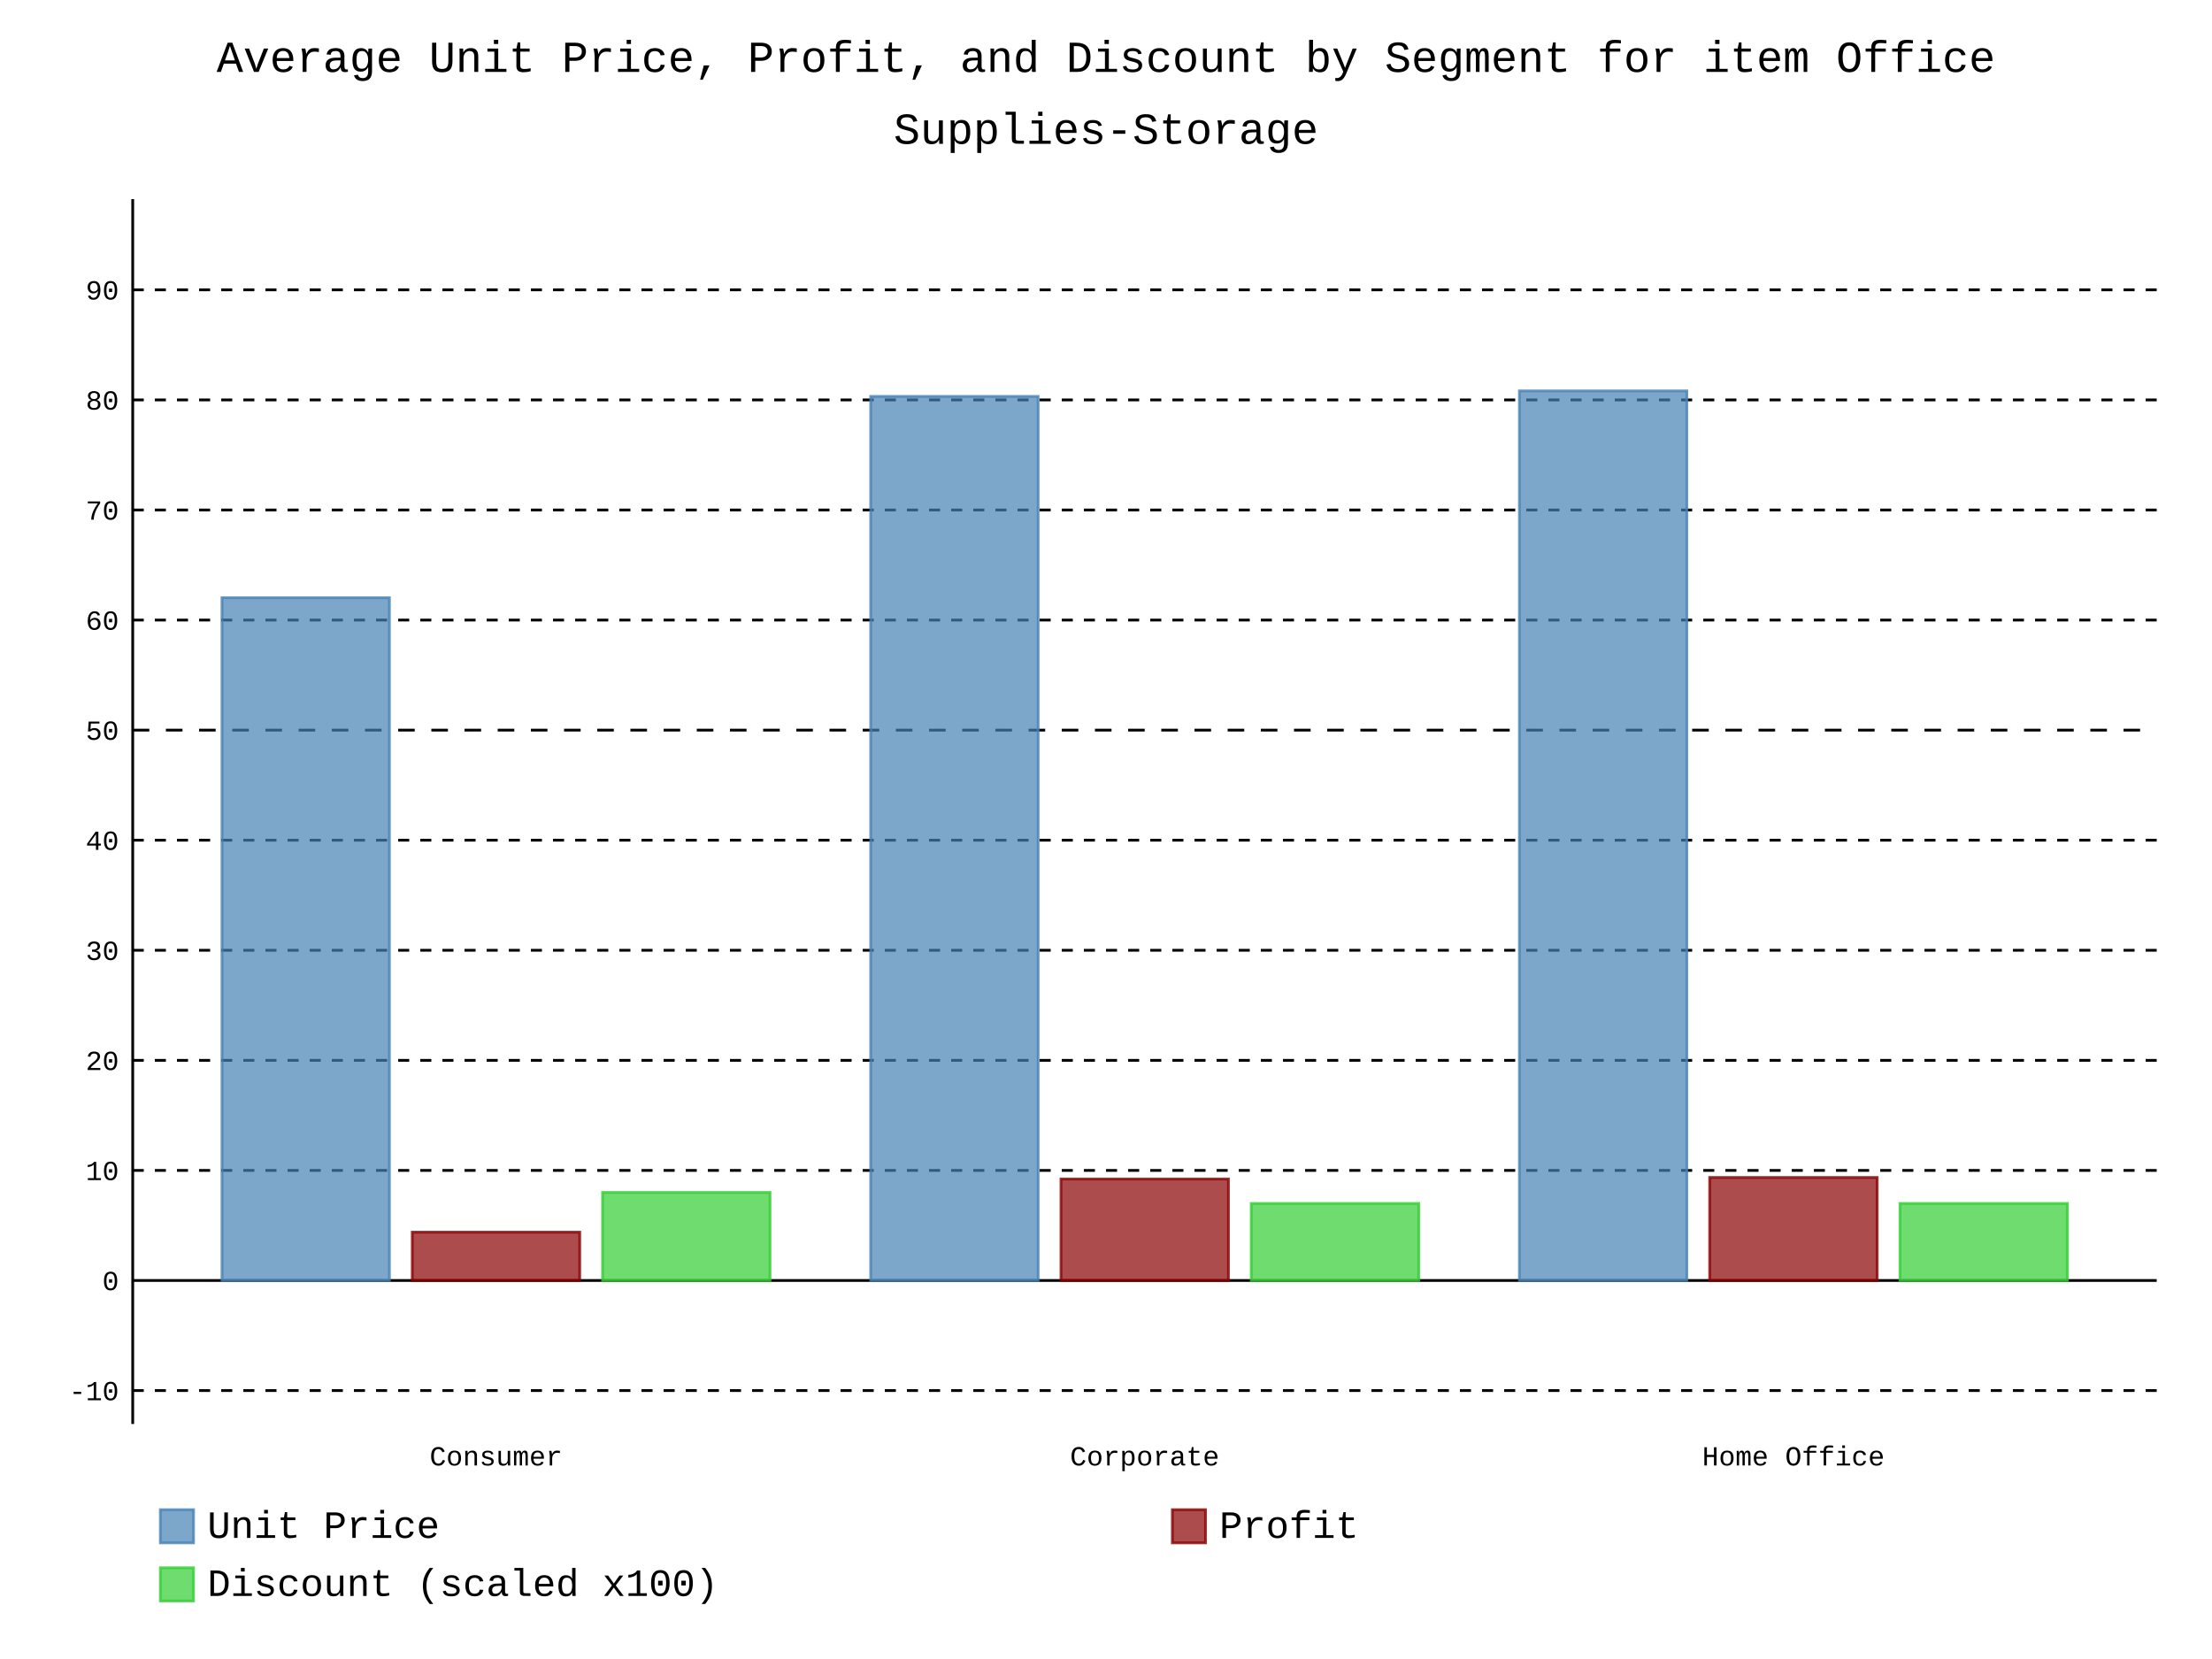
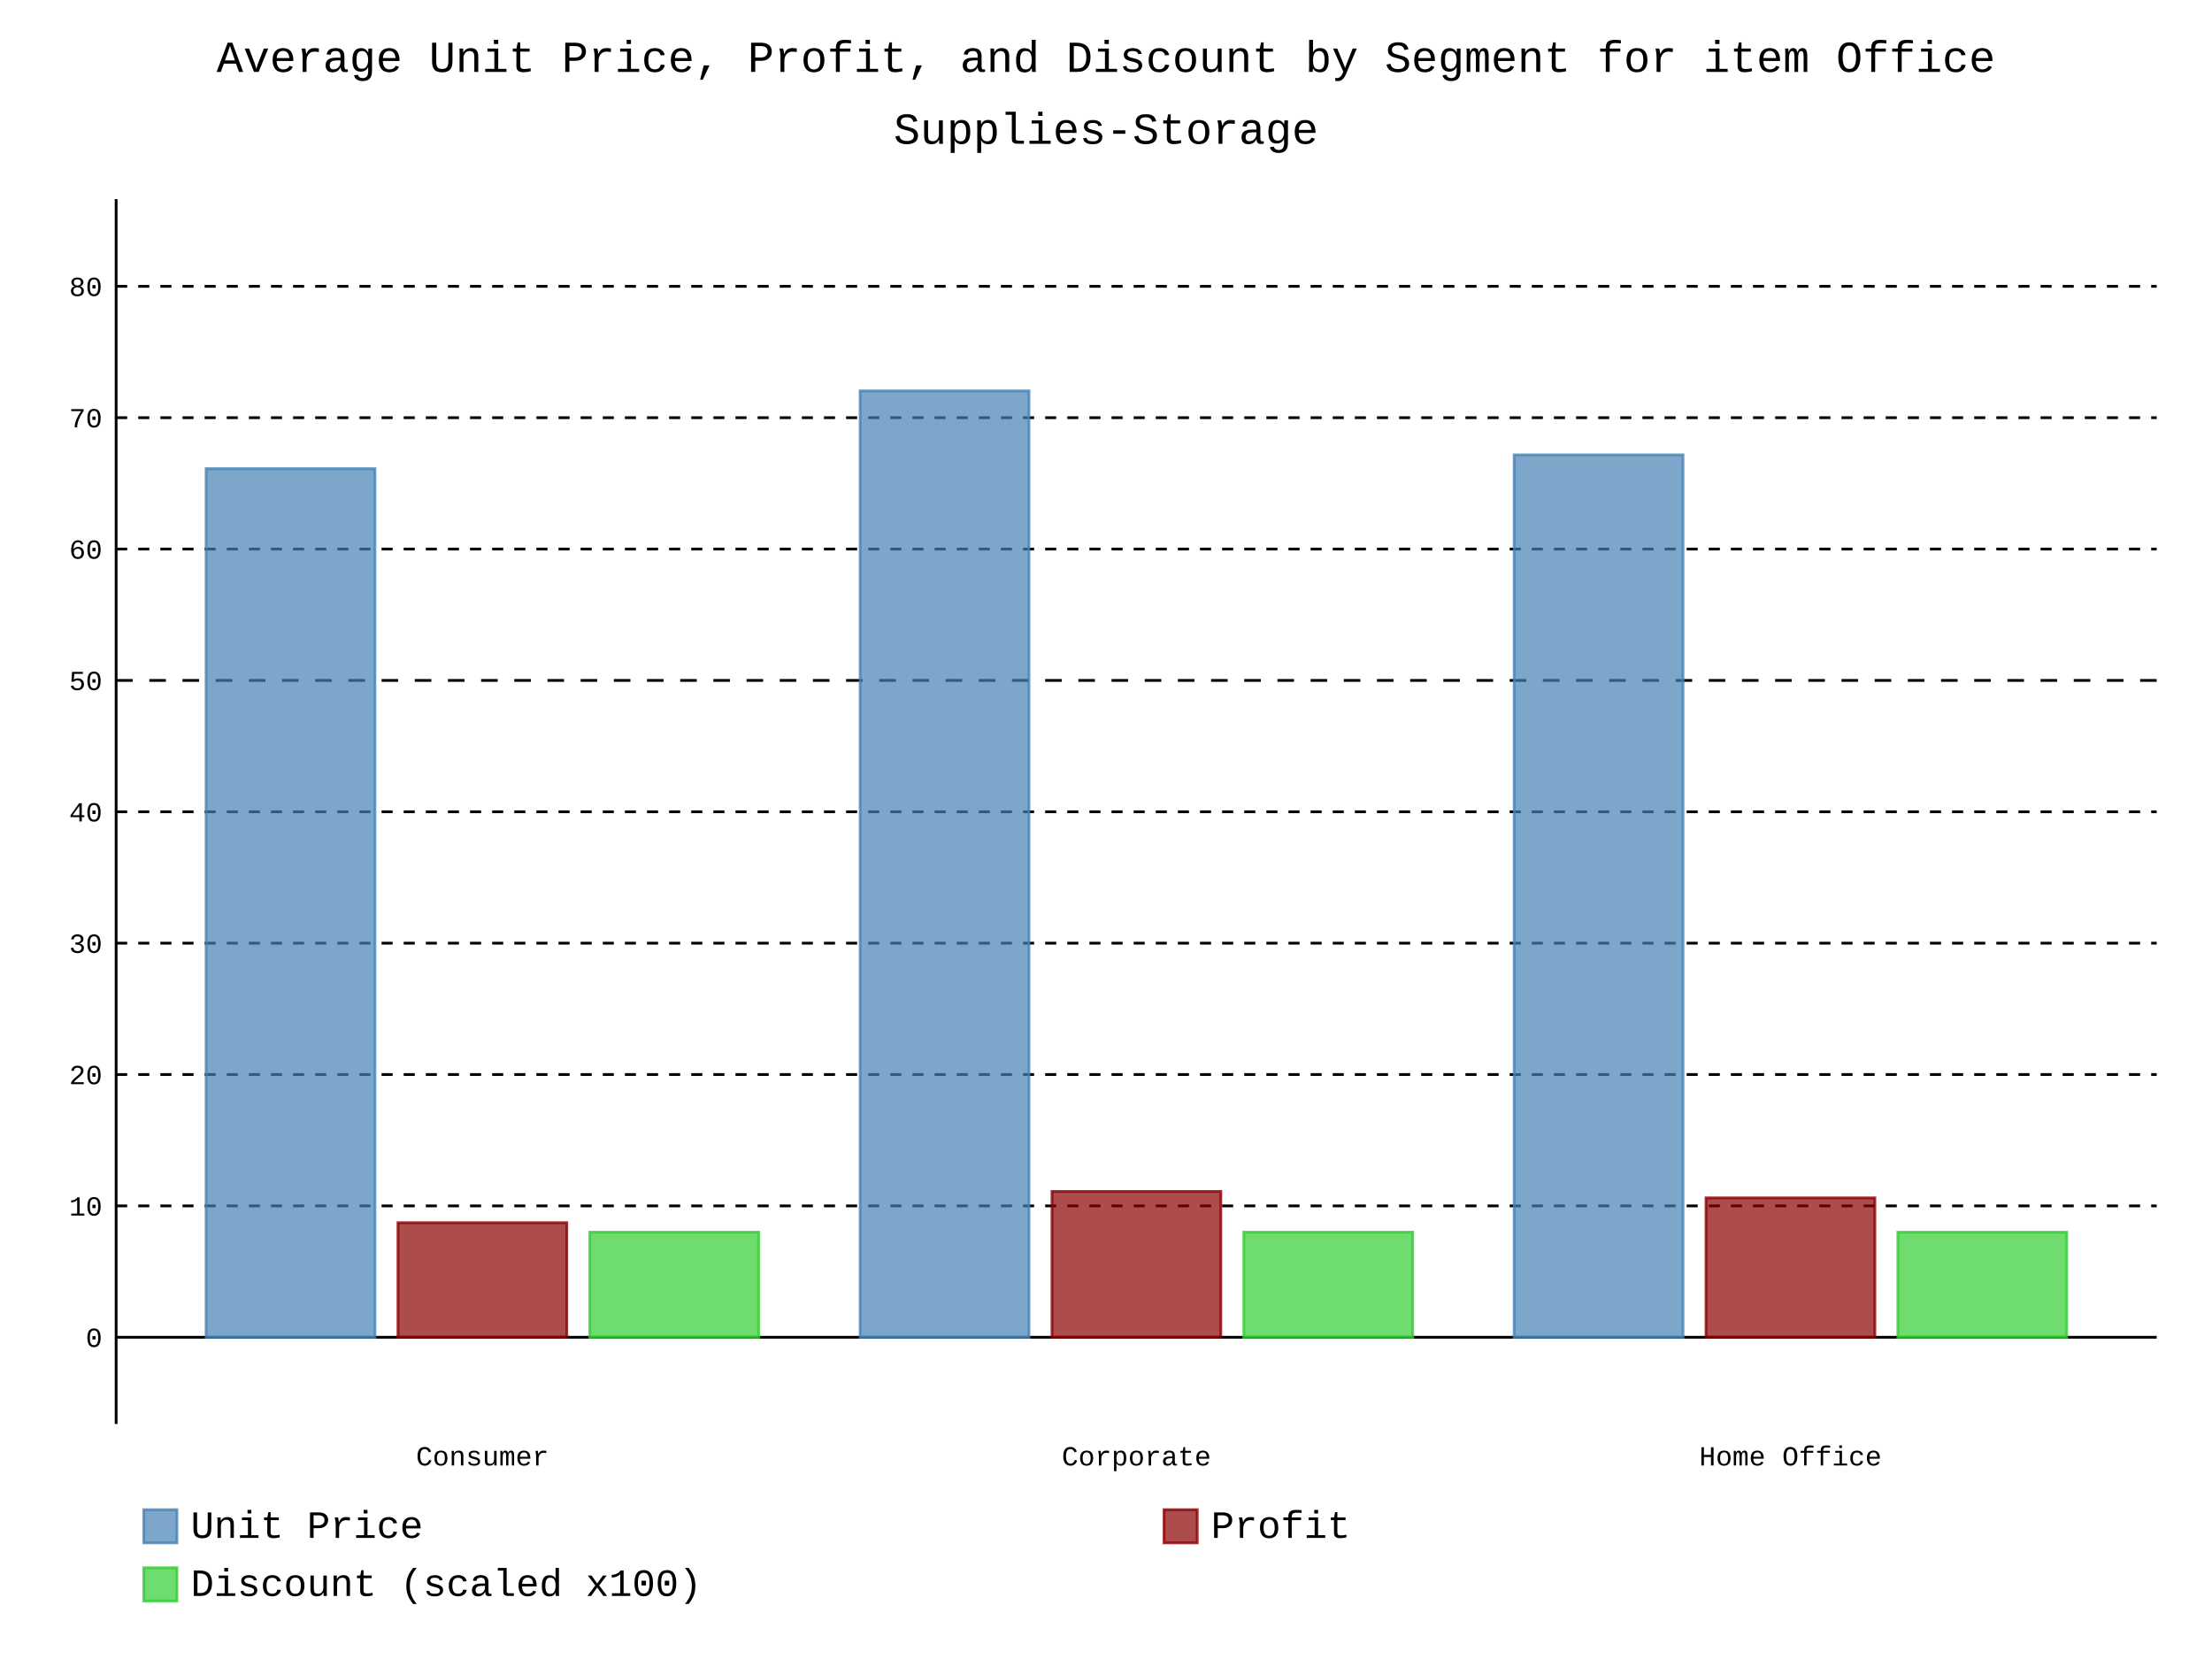
- <svg xmlns="http://www.w3.org/2000/svg" id="chart-6ede3eb4-b163-4a30-bda4-2461e1fb3976" class="pygal-chart" viewBox="0 0 800 600">
+ <svg xmlns="http://www.w3.org/2000/svg" id="chart-a74c23d2-c8e2-4f33-a0f3-f2fd6027584f" class="pygal-chart" viewBox="0 0 800 600">
  <defs>
-     <style type="text/css">#chart-6ede3eb4-b163-4a30-bda4-2461e1fb3976{-webkit-user-select:none;-webkit-font-smoothing:antialiased;font-family:Consolas,"Liberation Mono",Menlo,Courier,monospace}#chart-6ede3eb4-b163-4a30-bda4-2461e1fb3976 .title{font-family:Consolas,"Liberation Mono",Menlo,Courier,monospace;font-size:16px}#chart-6ede3eb4-b163-4a30-bda4-2461e1fb3976 .legends .legend text{font-family:Consolas,"Liberation Mono",Menlo,Courier,monospace;font-size:14px}#chart-6ede3eb4-b163-4a30-bda4-2461e1fb3976 .axis text{font-family:Consolas,"Liberation Mono",Menlo,Courier,monospace;font-size:10px}#chart-6ede3eb4-b163-4a30-bda4-2461e1fb3976 .axis text.major{font-family:Consolas,"Liberation Mono",Menlo,Courier,monospace;font-size:10px}#chart-6ede3eb4-b163-4a30-bda4-2461e1fb3976 .text-overlay text.value{font-family:Consolas,"Liberation Mono",Menlo,Courier,monospace;font-size:16px}#chart-6ede3eb4-b163-4a30-bda4-2461e1fb3976 .text-overlay text.label{font-family:Consolas,"Liberation Mono",Menlo,Courier,monospace;font-size:10px}#chart-6ede3eb4-b163-4a30-bda4-2461e1fb3976 .tooltip{font-family:Consolas,"Liberation Mono",Menlo,Courier,monospace;font-size:14px}#chart-6ede3eb4-b163-4a30-bda4-2461e1fb3976 text.no_data{font-family:Consolas,"Liberation Mono",Menlo,Courier,monospace;font-size:64px}
- #chart-6ede3eb4-b163-4a30-bda4-2461e1fb3976{background-color:white}#chart-6ede3eb4-b163-4a30-bda4-2461e1fb3976 path,#chart-6ede3eb4-b163-4a30-bda4-2461e1fb3976 line,#chart-6ede3eb4-b163-4a30-bda4-2461e1fb3976 rect,#chart-6ede3eb4-b163-4a30-bda4-2461e1fb3976 circle{-webkit-transition:150ms;-moz-transition:150ms;transition:150ms}#chart-6ede3eb4-b163-4a30-bda4-2461e1fb3976 .graph &gt; .background{fill:white}#chart-6ede3eb4-b163-4a30-bda4-2461e1fb3976 .plot &gt; .background{fill:white}#chart-6ede3eb4-b163-4a30-bda4-2461e1fb3976 .graph{fill:black}#chart-6ede3eb4-b163-4a30-bda4-2461e1fb3976 text.no_data{fill:black}#chart-6ede3eb4-b163-4a30-bda4-2461e1fb3976 .title{fill:black}#chart-6ede3eb4-b163-4a30-bda4-2461e1fb3976 .legends .legend text{fill:black}#chart-6ede3eb4-b163-4a30-bda4-2461e1fb3976 .legends .legend:hover text{fill:black}#chart-6ede3eb4-b163-4a30-bda4-2461e1fb3976 .axis .line{stroke:black}#chart-6ede3eb4-b163-4a30-bda4-2461e1fb3976 .axis .guide.line{stroke:#630C0D}#chart-6ede3eb4-b163-4a30-bda4-2461e1fb3976 .axis .major.line{stroke:black}#chart-6ede3eb4-b163-4a30-bda4-2461e1fb3976 .axis text.major{fill:black}#chart-6ede3eb4-b163-4a30-bda4-2461e1fb3976 .axis.y .guides:hover .guide.line,#chart-6ede3eb4-b163-4a30-bda4-2461e1fb3976 .line-graph .axis.x .guides:hover .guide.line,#chart-6ede3eb4-b163-4a30-bda4-2461e1fb3976 .stackedline-graph .axis.x .guides:hover .guide.line,#chart-6ede3eb4-b163-4a30-bda4-2461e1fb3976 .xy-graph .axis.x .guides:hover .guide.line{stroke:black}#chart-6ede3eb4-b163-4a30-bda4-2461e1fb3976 .axis .guides:hover text{fill:black}#chart-6ede3eb4-b163-4a30-bda4-2461e1fb3976 .reactive{fill-opacity:.7;stroke-opacity:.8;stroke-width:1}#chart-6ede3eb4-b163-4a30-bda4-2461e1fb3976 .ci{stroke:black}#chart-6ede3eb4-b163-4a30-bda4-2461e1fb3976 .reactive.active,#chart-6ede3eb4-b163-4a30-bda4-2461e1fb3976 .active .reactive{fill-opacity:.8;stroke-opacity:.9;stroke-width:4}#chart-6ede3eb4-b163-4a30-bda4-2461e1fb3976 .ci .reactive.active{stroke-width:1.5}#chart-6ede3eb4-b163-4a30-bda4-2461e1fb3976 .series text{fill:black}#chart-6ede3eb4-b163-4a30-bda4-2461e1fb3976 .tooltip rect{fill:white;stroke:black;-webkit-transition:opacity 150ms;-moz-transition:opacity 150ms;transition:opacity 150ms}#chart-6ede3eb4-b163-4a30-bda4-2461e1fb3976 .tooltip .label{fill:black}#chart-6ede3eb4-b163-4a30-bda4-2461e1fb3976 .tooltip .label{fill:black}#chart-6ede3eb4-b163-4a30-bda4-2461e1fb3976 .tooltip .legend{font-size:.8em;fill:#630C0D}#chart-6ede3eb4-b163-4a30-bda4-2461e1fb3976 .tooltip .x_label{font-size:.6em;fill:black}#chart-6ede3eb4-b163-4a30-bda4-2461e1fb3976 .tooltip .xlink{font-size:.5em;text-decoration:underline}#chart-6ede3eb4-b163-4a30-bda4-2461e1fb3976 .tooltip .value{font-size:1.5em}#chart-6ede3eb4-b163-4a30-bda4-2461e1fb3976 .bound{font-size:.5em}#chart-6ede3eb4-b163-4a30-bda4-2461e1fb3976 .max-value{font-size:.75em;fill:#630C0D}#chart-6ede3eb4-b163-4a30-bda4-2461e1fb3976 .map-element{fill:white;stroke:#630C0D !important}#chart-6ede3eb4-b163-4a30-bda4-2461e1fb3976 .map-element .reactive{fill-opacity:inherit;stroke-opacity:inherit}#chart-6ede3eb4-b163-4a30-bda4-2461e1fb3976 .color-0,#chart-6ede3eb4-b163-4a30-bda4-2461e1fb3976 .color-0 a:visited{stroke:#4682B4;fill:#4682B4}#chart-6ede3eb4-b163-4a30-bda4-2461e1fb3976 .color-1,#chart-6ede3eb4-b163-4a30-bda4-2461e1fb3976 .color-1 a:visited{stroke:#8B0000;fill:#8B0000}#chart-6ede3eb4-b163-4a30-bda4-2461e1fb3976 .color-2,#chart-6ede3eb4-b163-4a30-bda4-2461e1fb3976 .color-2 a:visited{stroke:#32CD32;fill:#32CD32}#chart-6ede3eb4-b163-4a30-bda4-2461e1fb3976 .text-overlay .color-0 text{fill:black}#chart-6ede3eb4-b163-4a30-bda4-2461e1fb3976 .text-overlay .color-1 text{fill:black}#chart-6ede3eb4-b163-4a30-bda4-2461e1fb3976 .text-overlay .color-2 text{fill:black}
- #chart-6ede3eb4-b163-4a30-bda4-2461e1fb3976 text.no_data{text-anchor:middle}#chart-6ede3eb4-b163-4a30-bda4-2461e1fb3976 .guide.line{fill:none}#chart-6ede3eb4-b163-4a30-bda4-2461e1fb3976 .centered{text-anchor:middle}#chart-6ede3eb4-b163-4a30-bda4-2461e1fb3976 .title{text-anchor:middle}#chart-6ede3eb4-b163-4a30-bda4-2461e1fb3976 .legends .legend text{fill-opacity:1}#chart-6ede3eb4-b163-4a30-bda4-2461e1fb3976 .axis.x text{text-anchor:middle}#chart-6ede3eb4-b163-4a30-bda4-2461e1fb3976 .axis.x:not(.web) text[transform]{text-anchor:start}#chart-6ede3eb4-b163-4a30-bda4-2461e1fb3976 .axis.x:not(.web) text[transform].backwards{text-anchor:end}#chart-6ede3eb4-b163-4a30-bda4-2461e1fb3976 .axis.y text{text-anchor:end}#chart-6ede3eb4-b163-4a30-bda4-2461e1fb3976 .axis.y text[transform].backwards{text-anchor:start}#chart-6ede3eb4-b163-4a30-bda4-2461e1fb3976 .axis.y2 text{text-anchor:start}#chart-6ede3eb4-b163-4a30-bda4-2461e1fb3976 .axis.y2 text[transform].backwards{text-anchor:end}#chart-6ede3eb4-b163-4a30-bda4-2461e1fb3976 .axis .guide.line{stroke-dasharray:4,4;stroke:black}#chart-6ede3eb4-b163-4a30-bda4-2461e1fb3976 .axis .major.guide.line{stroke-dasharray:6,6;stroke:black}#chart-6ede3eb4-b163-4a30-bda4-2461e1fb3976 .horizontal .axis.y .guide.line,#chart-6ede3eb4-b163-4a30-bda4-2461e1fb3976 .horizontal .axis.y2 .guide.line,#chart-6ede3eb4-b163-4a30-bda4-2461e1fb3976 .vertical .axis.x .guide.line{opacity:0}#chart-6ede3eb4-b163-4a30-bda4-2461e1fb3976 .horizontal .axis.always_show .guide.line,#chart-6ede3eb4-b163-4a30-bda4-2461e1fb3976 .vertical .axis.always_show .guide.line{opacity:1 !important}#chart-6ede3eb4-b163-4a30-bda4-2461e1fb3976 .axis.y .guides:hover .guide.line,#chart-6ede3eb4-b163-4a30-bda4-2461e1fb3976 .axis.y2 .guides:hover .guide.line,#chart-6ede3eb4-b163-4a30-bda4-2461e1fb3976 .axis.x .guides:hover .guide.line{opacity:1}#chart-6ede3eb4-b163-4a30-bda4-2461e1fb3976 .axis .guides:hover text{opacity:1}#chart-6ede3eb4-b163-4a30-bda4-2461e1fb3976 .nofill{fill:none}#chart-6ede3eb4-b163-4a30-bda4-2461e1fb3976 .subtle-fill{fill-opacity:.2}#chart-6ede3eb4-b163-4a30-bda4-2461e1fb3976 .dot{stroke-width:1px;fill-opacity:1;stroke-opacity:1}#chart-6ede3eb4-b163-4a30-bda4-2461e1fb3976 .dot.active{stroke-width:5px}#chart-6ede3eb4-b163-4a30-bda4-2461e1fb3976 .dot.negative{fill:transparent}#chart-6ede3eb4-b163-4a30-bda4-2461e1fb3976 text,#chart-6ede3eb4-b163-4a30-bda4-2461e1fb3976 tspan{stroke:none !important}#chart-6ede3eb4-b163-4a30-bda4-2461e1fb3976 .series text.active{opacity:1}#chart-6ede3eb4-b163-4a30-bda4-2461e1fb3976 .tooltip rect{fill-opacity:.95;stroke-width:.5}#chart-6ede3eb4-b163-4a30-bda4-2461e1fb3976 .tooltip text{fill-opacity:1}#chart-6ede3eb4-b163-4a30-bda4-2461e1fb3976 .showable{visibility:hidden}#chart-6ede3eb4-b163-4a30-bda4-2461e1fb3976 .showable.shown{visibility:visible}#chart-6ede3eb4-b163-4a30-bda4-2461e1fb3976 .gauge-background{fill:rgba(229,229,229,1);stroke:none}#chart-6ede3eb4-b163-4a30-bda4-2461e1fb3976 .bg-lines{stroke:white;stroke-width:2px}</style>
+     <style type="text/css">#chart-a74c23d2-c8e2-4f33-a0f3-f2fd6027584f{-webkit-user-select:none;-webkit-font-smoothing:antialiased;font-family:Consolas,"Liberation Mono",Menlo,Courier,monospace}#chart-a74c23d2-c8e2-4f33-a0f3-f2fd6027584f .title{font-family:Consolas,"Liberation Mono",Menlo,Courier,monospace;font-size:16px}#chart-a74c23d2-c8e2-4f33-a0f3-f2fd6027584f .legends .legend text{font-family:Consolas,"Liberation Mono",Menlo,Courier,monospace;font-size:14px}#chart-a74c23d2-c8e2-4f33-a0f3-f2fd6027584f .axis text{font-family:Consolas,"Liberation Mono",Menlo,Courier,monospace;font-size:10px}#chart-a74c23d2-c8e2-4f33-a0f3-f2fd6027584f .axis text.major{font-family:Consolas,"Liberation Mono",Menlo,Courier,monospace;font-size:10px}#chart-a74c23d2-c8e2-4f33-a0f3-f2fd6027584f .text-overlay text.value{font-family:Consolas,"Liberation Mono",Menlo,Courier,monospace;font-size:16px}#chart-a74c23d2-c8e2-4f33-a0f3-f2fd6027584f .text-overlay text.label{font-family:Consolas,"Liberation Mono",Menlo,Courier,monospace;font-size:10px}#chart-a74c23d2-c8e2-4f33-a0f3-f2fd6027584f .tooltip{font-family:Consolas,"Liberation Mono",Menlo,Courier,monospace;font-size:14px}#chart-a74c23d2-c8e2-4f33-a0f3-f2fd6027584f text.no_data{font-family:Consolas,"Liberation Mono",Menlo,Courier,monospace;font-size:64px}
+ #chart-a74c23d2-c8e2-4f33-a0f3-f2fd6027584f{background-color:white}#chart-a74c23d2-c8e2-4f33-a0f3-f2fd6027584f path,#chart-a74c23d2-c8e2-4f33-a0f3-f2fd6027584f line,#chart-a74c23d2-c8e2-4f33-a0f3-f2fd6027584f rect,#chart-a74c23d2-c8e2-4f33-a0f3-f2fd6027584f circle{-webkit-transition:150ms;-moz-transition:150ms;transition:150ms}#chart-a74c23d2-c8e2-4f33-a0f3-f2fd6027584f .graph &gt; .background{fill:white}#chart-a74c23d2-c8e2-4f33-a0f3-f2fd6027584f .plot &gt; .background{fill:white}#chart-a74c23d2-c8e2-4f33-a0f3-f2fd6027584f .graph{fill:black}#chart-a74c23d2-c8e2-4f33-a0f3-f2fd6027584f text.no_data{fill:black}#chart-a74c23d2-c8e2-4f33-a0f3-f2fd6027584f .title{fill:black}#chart-a74c23d2-c8e2-4f33-a0f3-f2fd6027584f .legends .legend text{fill:black}#chart-a74c23d2-c8e2-4f33-a0f3-f2fd6027584f .legends .legend:hover text{fill:black}#chart-a74c23d2-c8e2-4f33-a0f3-f2fd6027584f .axis .line{stroke:black}#chart-a74c23d2-c8e2-4f33-a0f3-f2fd6027584f .axis .guide.line{stroke:#630C0D}#chart-a74c23d2-c8e2-4f33-a0f3-f2fd6027584f .axis .major.line{stroke:black}#chart-a74c23d2-c8e2-4f33-a0f3-f2fd6027584f .axis text.major{fill:black}#chart-a74c23d2-c8e2-4f33-a0f3-f2fd6027584f .axis.y .guides:hover .guide.line,#chart-a74c23d2-c8e2-4f33-a0f3-f2fd6027584f .line-graph .axis.x .guides:hover .guide.line,#chart-a74c23d2-c8e2-4f33-a0f3-f2fd6027584f .stackedline-graph .axis.x .guides:hover .guide.line,#chart-a74c23d2-c8e2-4f33-a0f3-f2fd6027584f .xy-graph .axis.x .guides:hover .guide.line{stroke:black}#chart-a74c23d2-c8e2-4f33-a0f3-f2fd6027584f .axis .guides:hover text{fill:black}#chart-a74c23d2-c8e2-4f33-a0f3-f2fd6027584f .reactive{fill-opacity:.7;stroke-opacity:.8;stroke-width:1}#chart-a74c23d2-c8e2-4f33-a0f3-f2fd6027584f .ci{stroke:black}#chart-a74c23d2-c8e2-4f33-a0f3-f2fd6027584f .reactive.active,#chart-a74c23d2-c8e2-4f33-a0f3-f2fd6027584f .active .reactive{fill-opacity:.8;stroke-opacity:.9;stroke-width:4}#chart-a74c23d2-c8e2-4f33-a0f3-f2fd6027584f .ci .reactive.active{stroke-width:1.5}#chart-a74c23d2-c8e2-4f33-a0f3-f2fd6027584f .series text{fill:black}#chart-a74c23d2-c8e2-4f33-a0f3-f2fd6027584f .tooltip rect{fill:white;stroke:black;-webkit-transition:opacity 150ms;-moz-transition:opacity 150ms;transition:opacity 150ms}#chart-a74c23d2-c8e2-4f33-a0f3-f2fd6027584f .tooltip .label{fill:black}#chart-a74c23d2-c8e2-4f33-a0f3-f2fd6027584f .tooltip .label{fill:black}#chart-a74c23d2-c8e2-4f33-a0f3-f2fd6027584f .tooltip .legend{font-size:.8em;fill:#630C0D}#chart-a74c23d2-c8e2-4f33-a0f3-f2fd6027584f .tooltip .x_label{font-size:.6em;fill:black}#chart-a74c23d2-c8e2-4f33-a0f3-f2fd6027584f .tooltip .xlink{font-size:.5em;text-decoration:underline}#chart-a74c23d2-c8e2-4f33-a0f3-f2fd6027584f .tooltip .value{font-size:1.5em}#chart-a74c23d2-c8e2-4f33-a0f3-f2fd6027584f .bound{font-size:.5em}#chart-a74c23d2-c8e2-4f33-a0f3-f2fd6027584f .max-value{font-size:.75em;fill:#630C0D}#chart-a74c23d2-c8e2-4f33-a0f3-f2fd6027584f .map-element{fill:white;stroke:#630C0D !important}#chart-a74c23d2-c8e2-4f33-a0f3-f2fd6027584f .map-element .reactive{fill-opacity:inherit;stroke-opacity:inherit}#chart-a74c23d2-c8e2-4f33-a0f3-f2fd6027584f .color-0,#chart-a74c23d2-c8e2-4f33-a0f3-f2fd6027584f .color-0 a:visited{stroke:#4682B4;fill:#4682B4}#chart-a74c23d2-c8e2-4f33-a0f3-f2fd6027584f .color-1,#chart-a74c23d2-c8e2-4f33-a0f3-f2fd6027584f .color-1 a:visited{stroke:#8B0000;fill:#8B0000}#chart-a74c23d2-c8e2-4f33-a0f3-f2fd6027584f .color-2,#chart-a74c23d2-c8e2-4f33-a0f3-f2fd6027584f .color-2 a:visited{stroke:#32CD32;fill:#32CD32}#chart-a74c23d2-c8e2-4f33-a0f3-f2fd6027584f .text-overlay .color-0 text{fill:black}#chart-a74c23d2-c8e2-4f33-a0f3-f2fd6027584f .text-overlay .color-1 text{fill:black}#chart-a74c23d2-c8e2-4f33-a0f3-f2fd6027584f .text-overlay .color-2 text{fill:black}
+ #chart-a74c23d2-c8e2-4f33-a0f3-f2fd6027584f text.no_data{text-anchor:middle}#chart-a74c23d2-c8e2-4f33-a0f3-f2fd6027584f .guide.line{fill:none}#chart-a74c23d2-c8e2-4f33-a0f3-f2fd6027584f .centered{text-anchor:middle}#chart-a74c23d2-c8e2-4f33-a0f3-f2fd6027584f .title{text-anchor:middle}#chart-a74c23d2-c8e2-4f33-a0f3-f2fd6027584f .legends .legend text{fill-opacity:1}#chart-a74c23d2-c8e2-4f33-a0f3-f2fd6027584f .axis.x text{text-anchor:middle}#chart-a74c23d2-c8e2-4f33-a0f3-f2fd6027584f .axis.x:not(.web) text[transform]{text-anchor:start}#chart-a74c23d2-c8e2-4f33-a0f3-f2fd6027584f .axis.x:not(.web) text[transform].backwards{text-anchor:end}#chart-a74c23d2-c8e2-4f33-a0f3-f2fd6027584f .axis.y text{text-anchor:end}#chart-a74c23d2-c8e2-4f33-a0f3-f2fd6027584f .axis.y text[transform].backwards{text-anchor:start}#chart-a74c23d2-c8e2-4f33-a0f3-f2fd6027584f .axis.y2 text{text-anchor:start}#chart-a74c23d2-c8e2-4f33-a0f3-f2fd6027584f .axis.y2 text[transform].backwards{text-anchor:end}#chart-a74c23d2-c8e2-4f33-a0f3-f2fd6027584f .axis .guide.line{stroke-dasharray:4,4;stroke:black}#chart-a74c23d2-c8e2-4f33-a0f3-f2fd6027584f .axis .major.guide.line{stroke-dasharray:6,6;stroke:black}#chart-a74c23d2-c8e2-4f33-a0f3-f2fd6027584f .horizontal .axis.y .guide.line,#chart-a74c23d2-c8e2-4f33-a0f3-f2fd6027584f .horizontal .axis.y2 .guide.line,#chart-a74c23d2-c8e2-4f33-a0f3-f2fd6027584f .vertical .axis.x .guide.line{opacity:0}#chart-a74c23d2-c8e2-4f33-a0f3-f2fd6027584f .horizontal .axis.always_show .guide.line,#chart-a74c23d2-c8e2-4f33-a0f3-f2fd6027584f .vertical .axis.always_show .guide.line{opacity:1 !important}#chart-a74c23d2-c8e2-4f33-a0f3-f2fd6027584f .axis.y .guides:hover .guide.line,#chart-a74c23d2-c8e2-4f33-a0f3-f2fd6027584f .axis.y2 .guides:hover .guide.line,#chart-a74c23d2-c8e2-4f33-a0f3-f2fd6027584f .axis.x .guides:hover .guide.line{opacity:1}#chart-a74c23d2-c8e2-4f33-a0f3-f2fd6027584f .axis .guides:hover text{opacity:1}#chart-a74c23d2-c8e2-4f33-a0f3-f2fd6027584f .nofill{fill:none}#chart-a74c23d2-c8e2-4f33-a0f3-f2fd6027584f .subtle-fill{fill-opacity:.2}#chart-a74c23d2-c8e2-4f33-a0f3-f2fd6027584f .dot{stroke-width:1px;fill-opacity:1;stroke-opacity:1}#chart-a74c23d2-c8e2-4f33-a0f3-f2fd6027584f .dot.active{stroke-width:5px}#chart-a74c23d2-c8e2-4f33-a0f3-f2fd6027584f .dot.negative{fill:transparent}#chart-a74c23d2-c8e2-4f33-a0f3-f2fd6027584f text,#chart-a74c23d2-c8e2-4f33-a0f3-f2fd6027584f tspan{stroke:none !important}#chart-a74c23d2-c8e2-4f33-a0f3-f2fd6027584f .series text.active{opacity:1}#chart-a74c23d2-c8e2-4f33-a0f3-f2fd6027584f .tooltip rect{fill-opacity:.95;stroke-width:.5}#chart-a74c23d2-c8e2-4f33-a0f3-f2fd6027584f .tooltip text{fill-opacity:1}#chart-a74c23d2-c8e2-4f33-a0f3-f2fd6027584f .showable{visibility:hidden}#chart-a74c23d2-c8e2-4f33-a0f3-f2fd6027584f .showable.shown{visibility:visible}#chart-a74c23d2-c8e2-4f33-a0f3-f2fd6027584f .gauge-background{fill:rgba(229,229,229,1);stroke:none}#chart-a74c23d2-c8e2-4f33-a0f3-f2fd6027584f .bg-lines{stroke:white;stroke-width:2px}</style>
  </defs>
  <g class="graph bar-graph vertical">
    <rect x="0" y="0" width="800" height="600" class="background" />
-     <g transform="translate(48, 72)" class="plot">
-       <rect x="0" y="0" width="732.0" height="443.0" class="background" />
+     <g transform="translate(42, 72)" class="plot">
+       <rect x="0" y="0" width="738.0" height="443.0" class="background" />
      <g class="axis y always_show">
        <g class="guides">
-           <path d="M0 430.914 h732" class="guide line" />
-           <text x="-5" y="434.414" class="">-10</text>
+           <path d="M0 411.638 h738" class="axis major line" />
+           <text x="-5" y="415.138" class="major">0</text>
        </g>
        <g class="guides">
-           <path d="M0 391.105 h732" class="axis major line" />
-           <text x="-5" y="394.605" class="major">0</text>
+           <path d="M0 364.127 h738" class="guide line" />
+           <text x="-5" y="367.627" class="">10</text>
        </g>
        <g class="guides">
-           <path d="M0 351.296 h732" class="guide line" />
-           <text x="-5" y="354.796" class="">10</text>
+           <path d="M0 316.616 h738" class="guide line" />
+           <text x="-5" y="320.116" class="">20</text>
        </g>
        <g class="guides">
-           <path d="M0 311.488 h732" class="guide line" />
-           <text x="-5" y="314.988" class="">20</text>
+           <path d="M0 269.106 h738" class="guide line" />
+           <text x="-5" y="272.606" class="">30</text>
        </g>
        <g class="guides">
-           <path d="M0 271.679 h732" class="guide line" />
-           <text x="-5" y="275.179" class="">30</text>
+           <path d="M0 221.595 h738" class="guide line" />
+           <text x="-5" y="225.095" class="">40</text>
        </g>
        <g class="guides">
-           <path d="M0 231.87 h732" class="guide line" />
-           <text x="-5" y="235.37" class="">40</text>
+           <path d="M0 174.084 h738" class="major guide line" />
+           <text x="-5" y="177.584" class="major">50</text>
        </g>
        <g class="guides">
-           <path d="M0 192.061 h732" class="major guide line" />
-           <text x="-5" y="195.561" class="major">50</text>
+           <path d="M0 126.574 h738" class="guide line" />
+           <text x="-5" y="130.074" class="">60</text>
        </g>
        <g class="guides">
-           <path d="M0 152.253 h732" class="guide line" />
-           <text x="-5" y="155.753" class="">60</text>
+           <path d="M0 79.063 h738" class="guide line" />
+           <text x="-5" y="82.563" class="">70</text>
        </g>
        <g class="guides">
-           <path d="M0 112.444 h732" class="guide line" />
-           <text x="-5" y="115.944" class="">70</text>
-         </g>
-         <g class="guides">
-           <path d="M0 72.635 h732" class="guide line" />
-           <text x="-5" y="76.135" class="">80</text>
-         </g>
-         <g class="guides">
-           <path d="M0 32.826 h732" class="guide line" />
-           <text x="-5" y="36.326" class="">90</text>
+           <path d="M0 31.552 h738" class="guide line" />
+           <text x="-5" y="35.052" class="">80</text>
        </g>
      </g>
      <g class="axis x">
        <path d="M0 0 v443" class="line" />
        <g class="guides">
-           <path d="M131.385 0 v443" class="guide line" />
-           <text x="131.385" y="458.0" class="">Consumer</text>
+           <path d="M132.462 0 v443" class="guide line" />
+           <text x="132.462" y="458.0" class="">Consumer</text>
        </g>
        <g class="guides">
-           <path d="M366 0 v443" class="guide line" />
-           <text x="366.0" y="458.0" class="">Corporate</text>
+           <path d="M369 0 v443" class="guide line" />
+           <text x="369.0" y="458.0" class="">Corporate</text>
        </g>
        <g class="guides">
-           <path d="M600.615 0 v443" class="guide line" />
-           <text x="600.615" y="458.0" class="">Home Office</text>
+           <path d="M605.538 0 v443" class="guide line" />
+           <text x="605.538" y="458.0" class="">Home Office</text>
        </g>
      </g>
      <g class="series serie-0 color-0">
        <g class="bars">
          <g class="bar">
-             <rect x="32.283" y="144.172" rx="0" ry="0" width="60.562" height="246.934" class="rect reactive tooltip-trigger" />
+             <rect x="32.548" y="97.497" rx="0" ry="0" width="61.058" height="314.14" class="rect reactive tooltip-trigger" />
          </g>
          <g class="bar">
-             <rect x="266.898" y="71.361" rx="0" ry="0" width="60.562" height="319.744" class="rect reactive tooltip-trigger" />
+             <rect x="269.086" y="69.371" rx="0" ry="0" width="61.058" height="342.267" class="rect reactive tooltip-trigger" />
          </g>
          <g class="bar">
-             <rect x="501.514" y="69.371" rx="0" ry="0" width="60.562" height="321.734" class="rect reactive tooltip-trigger" />
+             <rect x="505.625" y="92.509" rx="0" ry="0" width="61.058" height="319.129" class="rect reactive tooltip-trigger" />
          </g>
        </g>
      </g>
      <g class="series serie-1 color-1">
        <g class="bars">
          <g class="bar">
-             <rect x="101.104" y="373.629" rx="0" ry="0" width="60.562" height="17.476" class="rect reactive tooltip-trigger" />
+             <rect x="101.932" y="370.208" rx="0" ry="0" width="61.058" height="41.429" class="rect reactive tooltip-trigger" />
          </g>
          <g class="bar">
-             <rect x="335.719" y="354.401" rx="0" ry="0" width="60.562" height="36.704" class="rect reactive tooltip-trigger" />
+             <rect x="338.471" y="358.901" rx="0" ry="0" width="61.058" height="52.737" class="rect reactive tooltip-trigger" />
          </g>
          <g class="bar">
-             <rect x="570.334" y="353.844" rx="0" ry="0" width="60.562" height="37.261" class="rect reactive tooltip-trigger" />
+             <rect x="575.009" y="361.229" rx="0" ry="0" width="61.058" height="50.409" class="rect reactive tooltip-trigger" />
          </g>
        </g>
      </g>
      <g class="series serie-2 color-2">
        <g class="bars">
          <g class="bar">
-             <rect x="169.924" y="359.258" rx="0" ry="0" width="60.562" height="31.847" class="rect reactive tooltip-trigger" />
+             <rect x="171.317" y="373.629" rx="0" ry="0" width="61.058" height="38.009" class="rect reactive tooltip-trigger" />
          </g>
          <g class="bar">
-             <rect x="404.539" y="363.239" rx="0" ry="0" width="60.562" height="27.866" class="rect reactive tooltip-trigger" />
+             <rect x="407.855" y="373.629" rx="0" ry="0" width="61.058" height="38.009" class="rect reactive tooltip-trigger" />
          </g>
          <g class="bar">
-             <rect x="639.155" y="363.239" rx="0" ry="0" width="60.562" height="27.866" class="rect reactive tooltip-trigger" />
+             <rect x="644.394" y="373.629" rx="0" ry="0" width="61.058" height="38.009" class="rect reactive tooltip-trigger" />
          </g>
        </g>
      </g>
    </g>
    <g class="titles">
      <text x="400.0" y="26" class="title plot_title">Average Unit Price, Profit, and Discount by Segment for item Office</text>
      <text x="400.0" y="52" class="title plot_title">Supplies-Storage</text>
    </g>
-     <g transform="translate(48, 72)" class="plot overlay">
+     <g transform="translate(42, 72)" class="plot overlay">
      <g class="series serie-0 color-0" />
      <g class="series serie-1 color-1" />
      <g class="series serie-2 color-2" />
    </g>
-     <g transform="translate(48, 72)" class="plot text-overlay">
+     <g transform="translate(42, 72)" class="plot text-overlay">
      <g class="series serie-0 color-0" />
      <g class="series serie-1 color-1" />
      <g class="series serie-2 color-2" />
    </g>
-     <g transform="translate(48, 72)" class="plot tooltip-overlay">
+     <g transform="translate(42, 72)" class="plot tooltip-overlay">
      <g transform="translate(0 0)" style="opacity: 0" class="tooltip">
        <rect rx="0" ry="0" width="0" height="0" class="tooltip-box" />
        <g class="text" />
      </g>
    </g>
-     <g transform="translate(58, 545)" class="legends">
+     <g transform="translate(52, 545)" class="legends">
      <g id="activate-serie-0" class="legend reactive activate-serie">
        <rect x="0.0" y="1.0" width="12" height="12" class="color-0 reactive" />
        <text x="17.0" y="11.2">Unit Price</text>
      </g>
      <g id="activate-serie-1" class="legend reactive activate-serie">
-         <rect x="366.0" y="1.0" width="12" height="12" class="color-1 reactive" />
-         <text x="383.0" y="11.2">Profit</text>
+         <rect x="369.0" y="1.0" width="12" height="12" class="color-1 reactive" />
+         <text x="386.0" y="11.2">Profit</text>
      </g>
      <g id="activate-serie-2" class="legend reactive activate-serie">
        <rect x="0.0" y="22.0" width="12" height="12" class="color-2 reactive" />
        <text x="17.0" y="32.2">Discount (scaled x100)</text>
      </g>
    </g>
  </g>
</svg>
